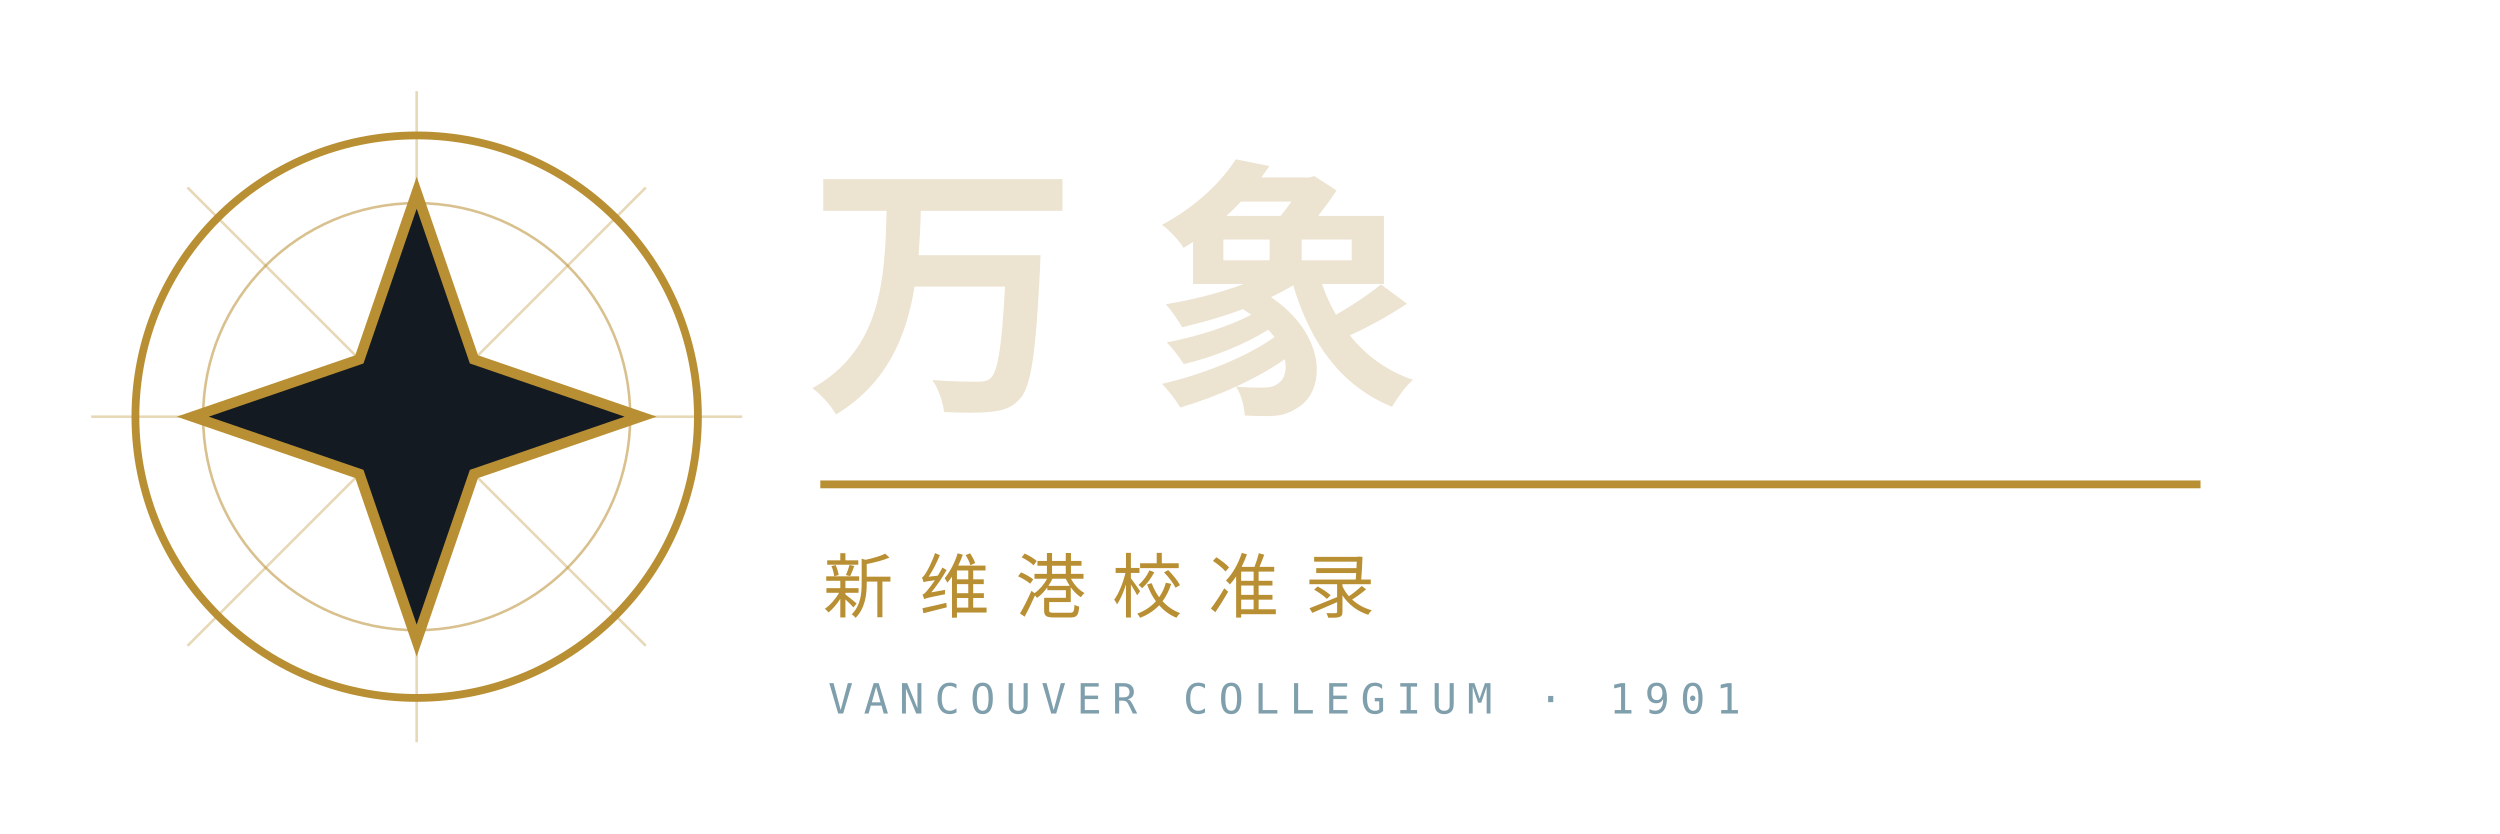
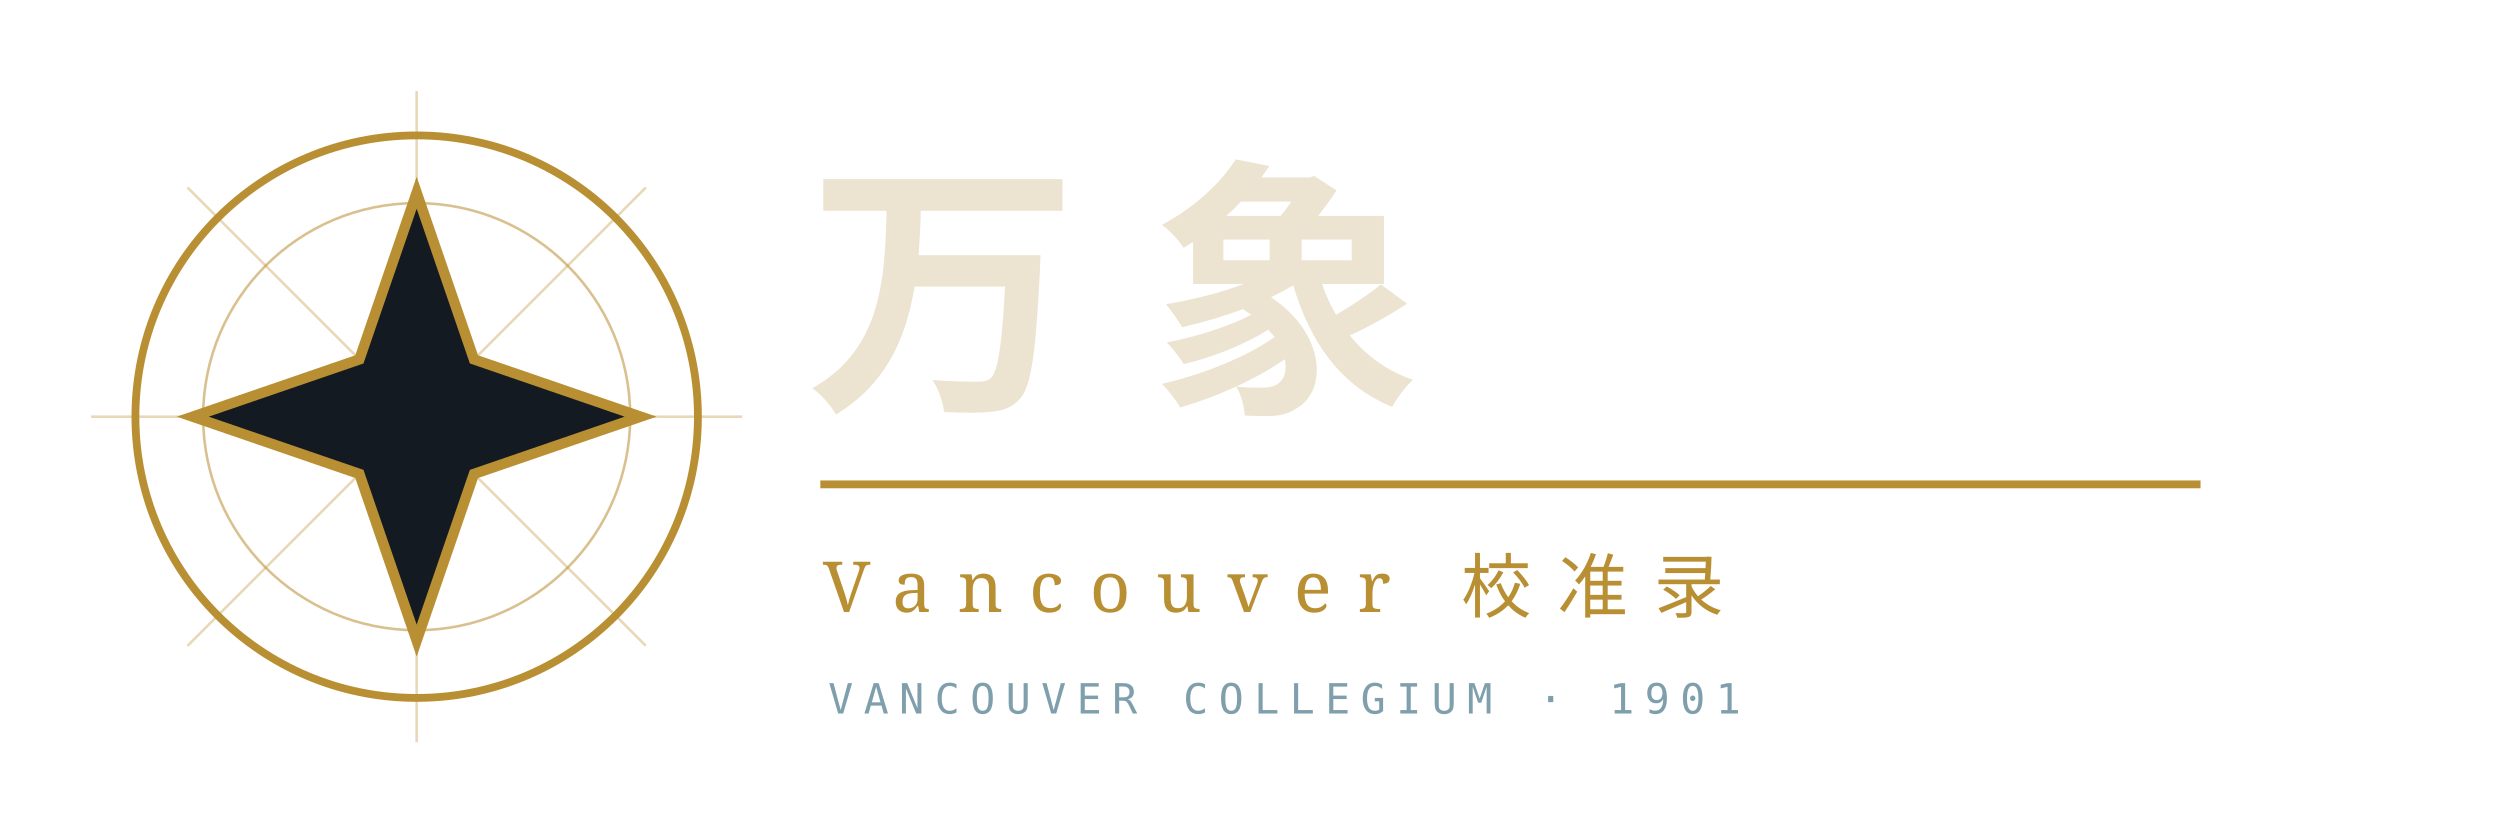
<svg xmlns="http://www.w3.org/2000/svg" viewBox="0 0 960 320">
  <g fill="none" stroke="#b98f33">
    <circle cx="160" cy="160" r="108" stroke-width="3" />
    <circle cx="160" cy="160" r="82" stroke-opacity=".55" />
    <path d="M160 35v250M35 160h250M72 72l176 176M248 72 72 248" stroke-opacity=".35" />
    <path d="m160 74 22 64 64 22-64 22-22 64-22-64-64-22 64-22z" fill="#141a22" stroke-width="4" />
  </g>
  <text x="310" y="150" fill="#ece3d0" font-family="serif" font-size="104" font-weight="600" letter-spacing="28">万象</text>
  <path d="M315 186h530" stroke="#b98f33" stroke-width="3" />
-   <text x="316" y="235" fill="#b98f33" font-family="serif" font-size="27" letter-spacing="10">新维港校准录</text>
+   <text x="316" y="235" fill="#b98f33" font-family="serif" font-size="27" letter-spacing="10">Vancouver 校准录</text>
  <text x="318" y="274" fill="#7f9fac" font-family="monospace" font-size="16" letter-spacing="4">VANCOUVER COLLEGIUM · 1901</text>
</svg>
